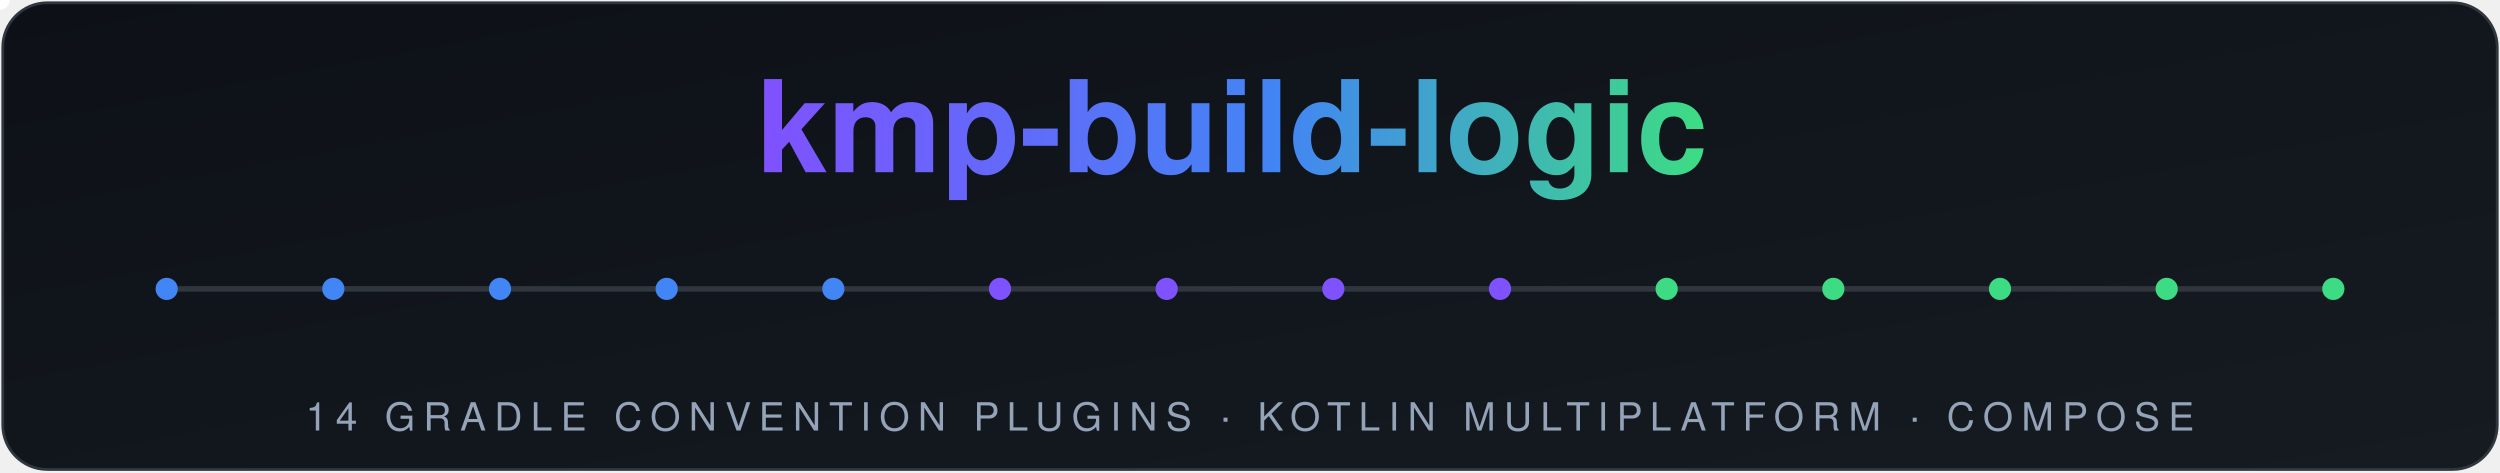
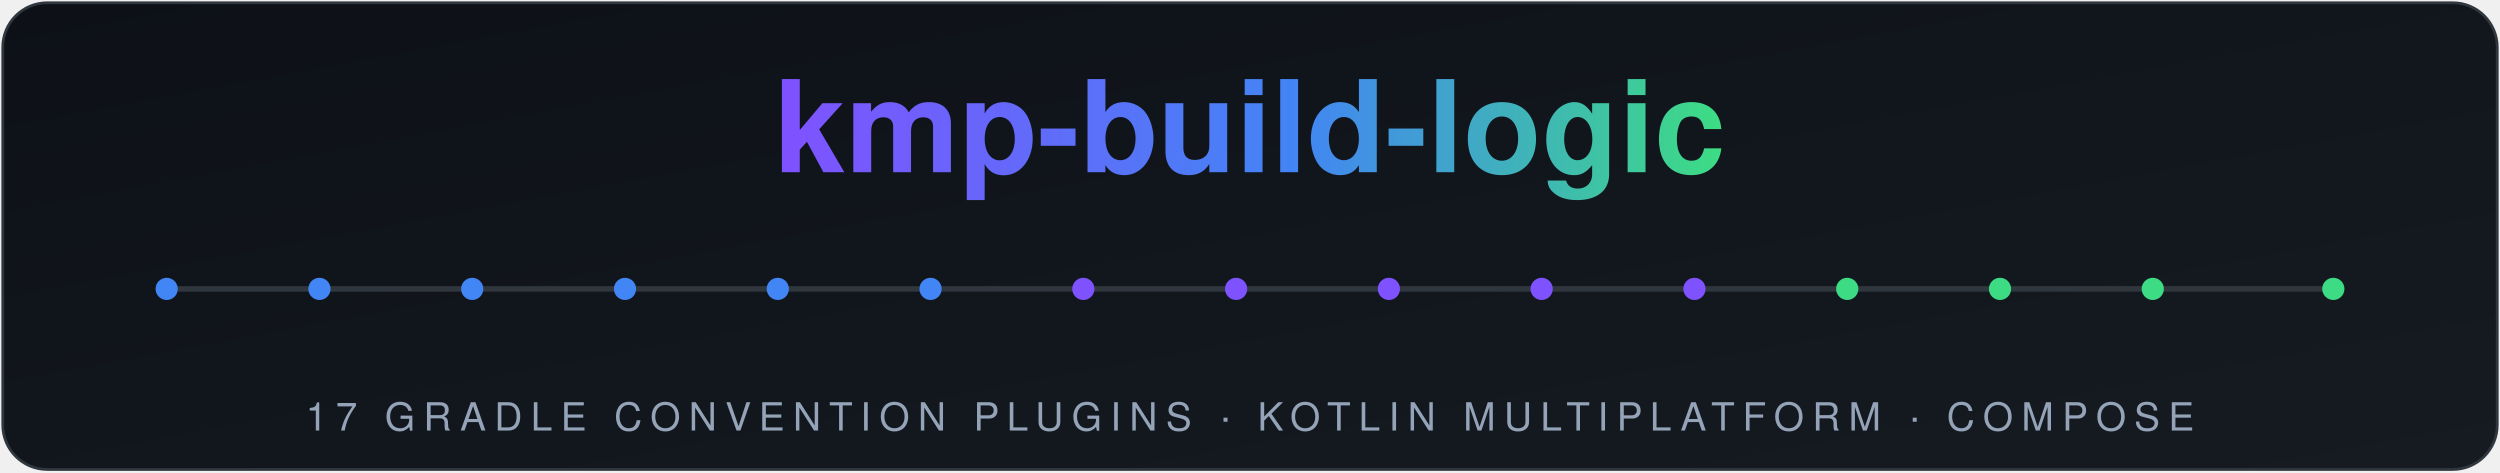
- <svg xmlns="http://www.w3.org/2000/svg" viewBox="0 0 900 170" role="img" aria-label="kmp-build-logic">
+ <svg xmlns="http://www.w3.org/2000/svg" viewBox="0 0 900 170" role="img" aria-labelledby="kbl-title kbl-desc">
  <defs>
    <linearGradient id="bg" x1="0%" y1="0%" x2="100%" y2="100%">
      <stop offset="0%" stop-color="#0d1117" />
      <stop offset="100%" stop-color="#161b22" />
    </linearGradient>
    <linearGradient id="wordmark" x1="0%" y1="0%" x2="100%" y2="0%">
      <stop offset="0%" stop-color="#7F52FF" />
      <stop offset="55%" stop-color="#4285F4" />
      <stop offset="100%" stop-color="#3DDC84" />
    </linearGradient>
  </defs>
  <rect x="1" y="1" width="898" height="168" rx="16" fill="url(#bg)" stroke="#30363d" stroke-width="1" />
  <text x="450" y="62" text-anchor="middle" font-family="'Segoe UI', -apple-system, Helvetica, Arial, sans-serif" font-size="46" font-weight="800" fill="url(#wordmark)">
    kmp-build-logic
-     <animate attributeName="opacity" values="0;1" dur="0.8s" begin="0s" fill="freeze" />
  </text>
-   <line x1="60" y1="104" x2="840" y2="104" stroke="#30363d" stroke-width="2" />
-   <g fill="#4285F4">
-     <circle cx="60" cy="104" r="4">
-       <animate attributeName="fill-opacity" values="0.3;1;0.3" dur="2.8s" begin="0.0s" repeatCount="indefinite" />
-     </circle>
-     <circle cx="120" cy="104" r="4">
-       <animate attributeName="fill-opacity" values="0.3;1;0.3" dur="2.8s" begin="0.2s" repeatCount="indefinite" />
-     </circle>
-     <circle cx="180" cy="104" r="4">
-       <animate attributeName="fill-opacity" values="0.3;1;0.3" dur="2.8s" begin="0.4s" repeatCount="indefinite" />
-     </circle>
-     <circle cx="240" cy="104" r="4">
-       <animate attributeName="fill-opacity" values="0.3;1;0.3" dur="2.8s" begin="0.6s" repeatCount="indefinite" />
-     </circle>
-     <circle cx="300" cy="104" r="4">
-       <animate attributeName="fill-opacity" values="0.3;1;0.3" dur="2.8s" begin="0.8s" repeatCount="indefinite" />
-     </circle>
+   <line id="kbl-rail" x1="60" y1="104" x2="840" y2="104" stroke="#30363d" stroke-width="2" />
+   <g id="kbl-dots">
+     <g fill="#4285F4">
+       <circle cx="60" cy="104" r="4" />
+       <circle cx="115" cy="104" r="4" />
+       <circle cx="170" cy="104" r="4" />
+       <circle cx="225" cy="104" r="4" />
+       <circle cx="280" cy="104" r="4" />
+       <circle cx="335" cy="104" r="4" />
+     </g>
+     <g fill="#7F52FF">
+       <circle cx="390" cy="104" r="4" />
+       <circle cx="445" cy="104" r="4" />
+       <circle cx="500" cy="104" r="4" />
+       <circle cx="555" cy="104" r="4" />
+       <circle cx="610" cy="104" r="4" />
+     </g>
+     <g fill="#3DDC84">
+       <circle cx="665" cy="104" r="4" />
+       <circle cx="720" cy="104" r="4" />
+       <circle cx="775" cy="104" r="4" />
+       <circle cx="840" cy="104" r="4" />
+     </g>
  </g>
-   <g fill="#7F52FF">
-     <circle cx="360" cy="104" r="4">
-       <animate attributeName="fill-opacity" values="0.3;1;0.3" dur="2.8s" begin="1.0s" repeatCount="indefinite" />
-     </circle>
-     <circle cx="420" cy="104" r="4">
-       <animate attributeName="fill-opacity" values="0.3;1;0.3" dur="2.8s" begin="1.2s" repeatCount="indefinite" />
-     </circle>
-     <circle cx="480" cy="104" r="4">
-       <animate attributeName="fill-opacity" values="0.3;1;0.3" dur="2.8s" begin="1.4s" repeatCount="indefinite" />
-     </circle>
-     <circle cx="540" cy="104" r="4">
-       <animate attributeName="fill-opacity" values="0.3;1;0.3" dur="2.8s" begin="1.6s" repeatCount="indefinite" />
-     </circle>
-   </g>
-   <g fill="#3DDC84">
-     <circle cx="600" cy="104" r="4">
-       <animate attributeName="fill-opacity" values="0.3;1;0.3" dur="2.8s" begin="1.8s" repeatCount="indefinite" />
-     </circle>
-     <circle cx="660" cy="104" r="4">
-       <animate attributeName="fill-opacity" values="0.3;1;0.3" dur="2.8s" begin="2.0s" repeatCount="indefinite" />
-     </circle>
-     <circle cx="720" cy="104" r="4">
-       <animate attributeName="fill-opacity" values="0.3;1;0.3" dur="2.8s" begin="2.2s" repeatCount="indefinite" />
-     </circle>
-     <circle cx="780" cy="104" r="4">
-       <animate attributeName="fill-opacity" values="0.3;1;0.3" dur="2.8s" begin="2.4s" repeatCount="indefinite" />
-     </circle>
-     <circle cx="840" cy="104" r="4">
-       <animate attributeName="fill-opacity" values="0.3;1;0.3" dur="2.8s" begin="2.6s" repeatCount="indefinite" />
-     </circle>
-   </g>
-   <circle r="3.5" fill="#ffffff">
-     <animateMotion dur="2.8s" repeatCount="indefinite" path="M 60 104 L 840 104" />
-     <animate attributeName="opacity" values="0;1;1;0" keyTimes="0;0.05;0.9;1" dur="2.8s" repeatCount="indefinite" />
-   </circle>
-   <text x="450" y="155" text-anchor="middle" font-family="'Segoe UI', -apple-system, Helvetica, Arial, sans-serif" font-size="14" letter-spacing="3" fill="#94a3b8">14 GRADLE CONVENTION PLUGINS · KOTLIN MULTIPLATFORM · COMPOSE</text>
+   <text x="450" y="155" text-anchor="middle" font-family="'Segoe UI', -apple-system, Helvetica, Arial, sans-serif" font-size="14" letter-spacing="3" fill="#94a3b8">17 GRADLE CONVENTION PLUGINS · KOTLIN MULTIPLATFORM · COMPOSE</text>
</svg>
